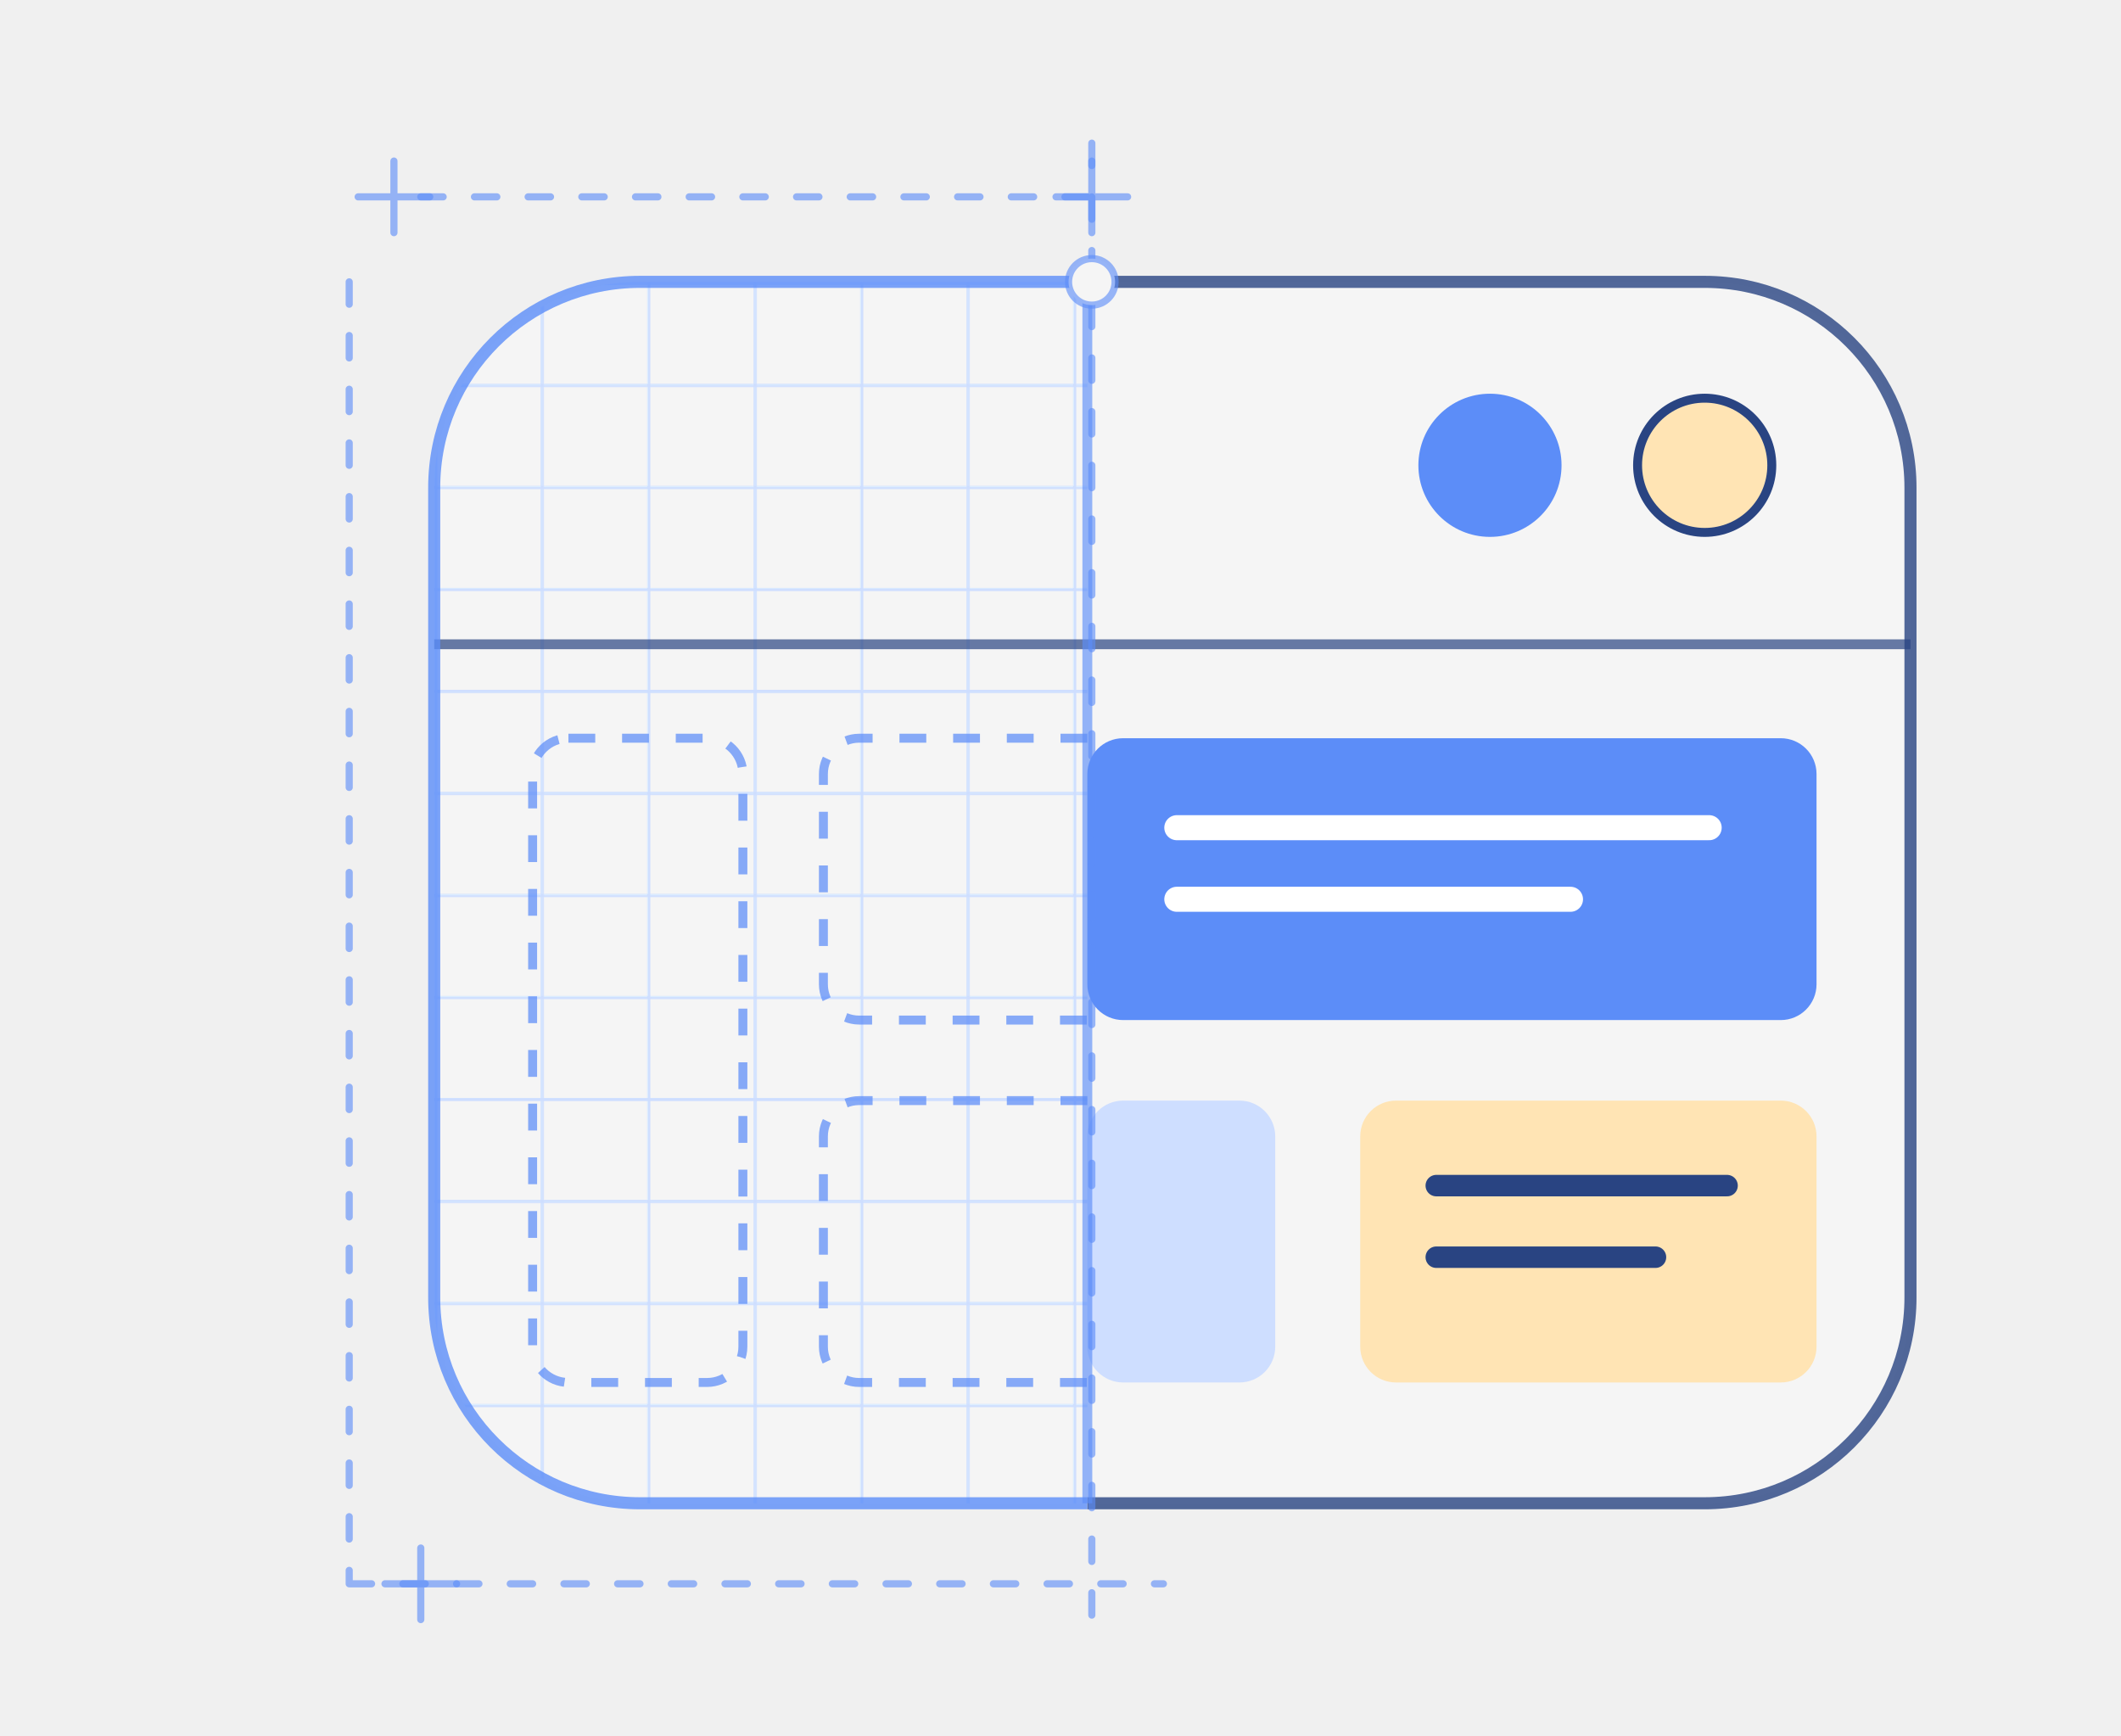
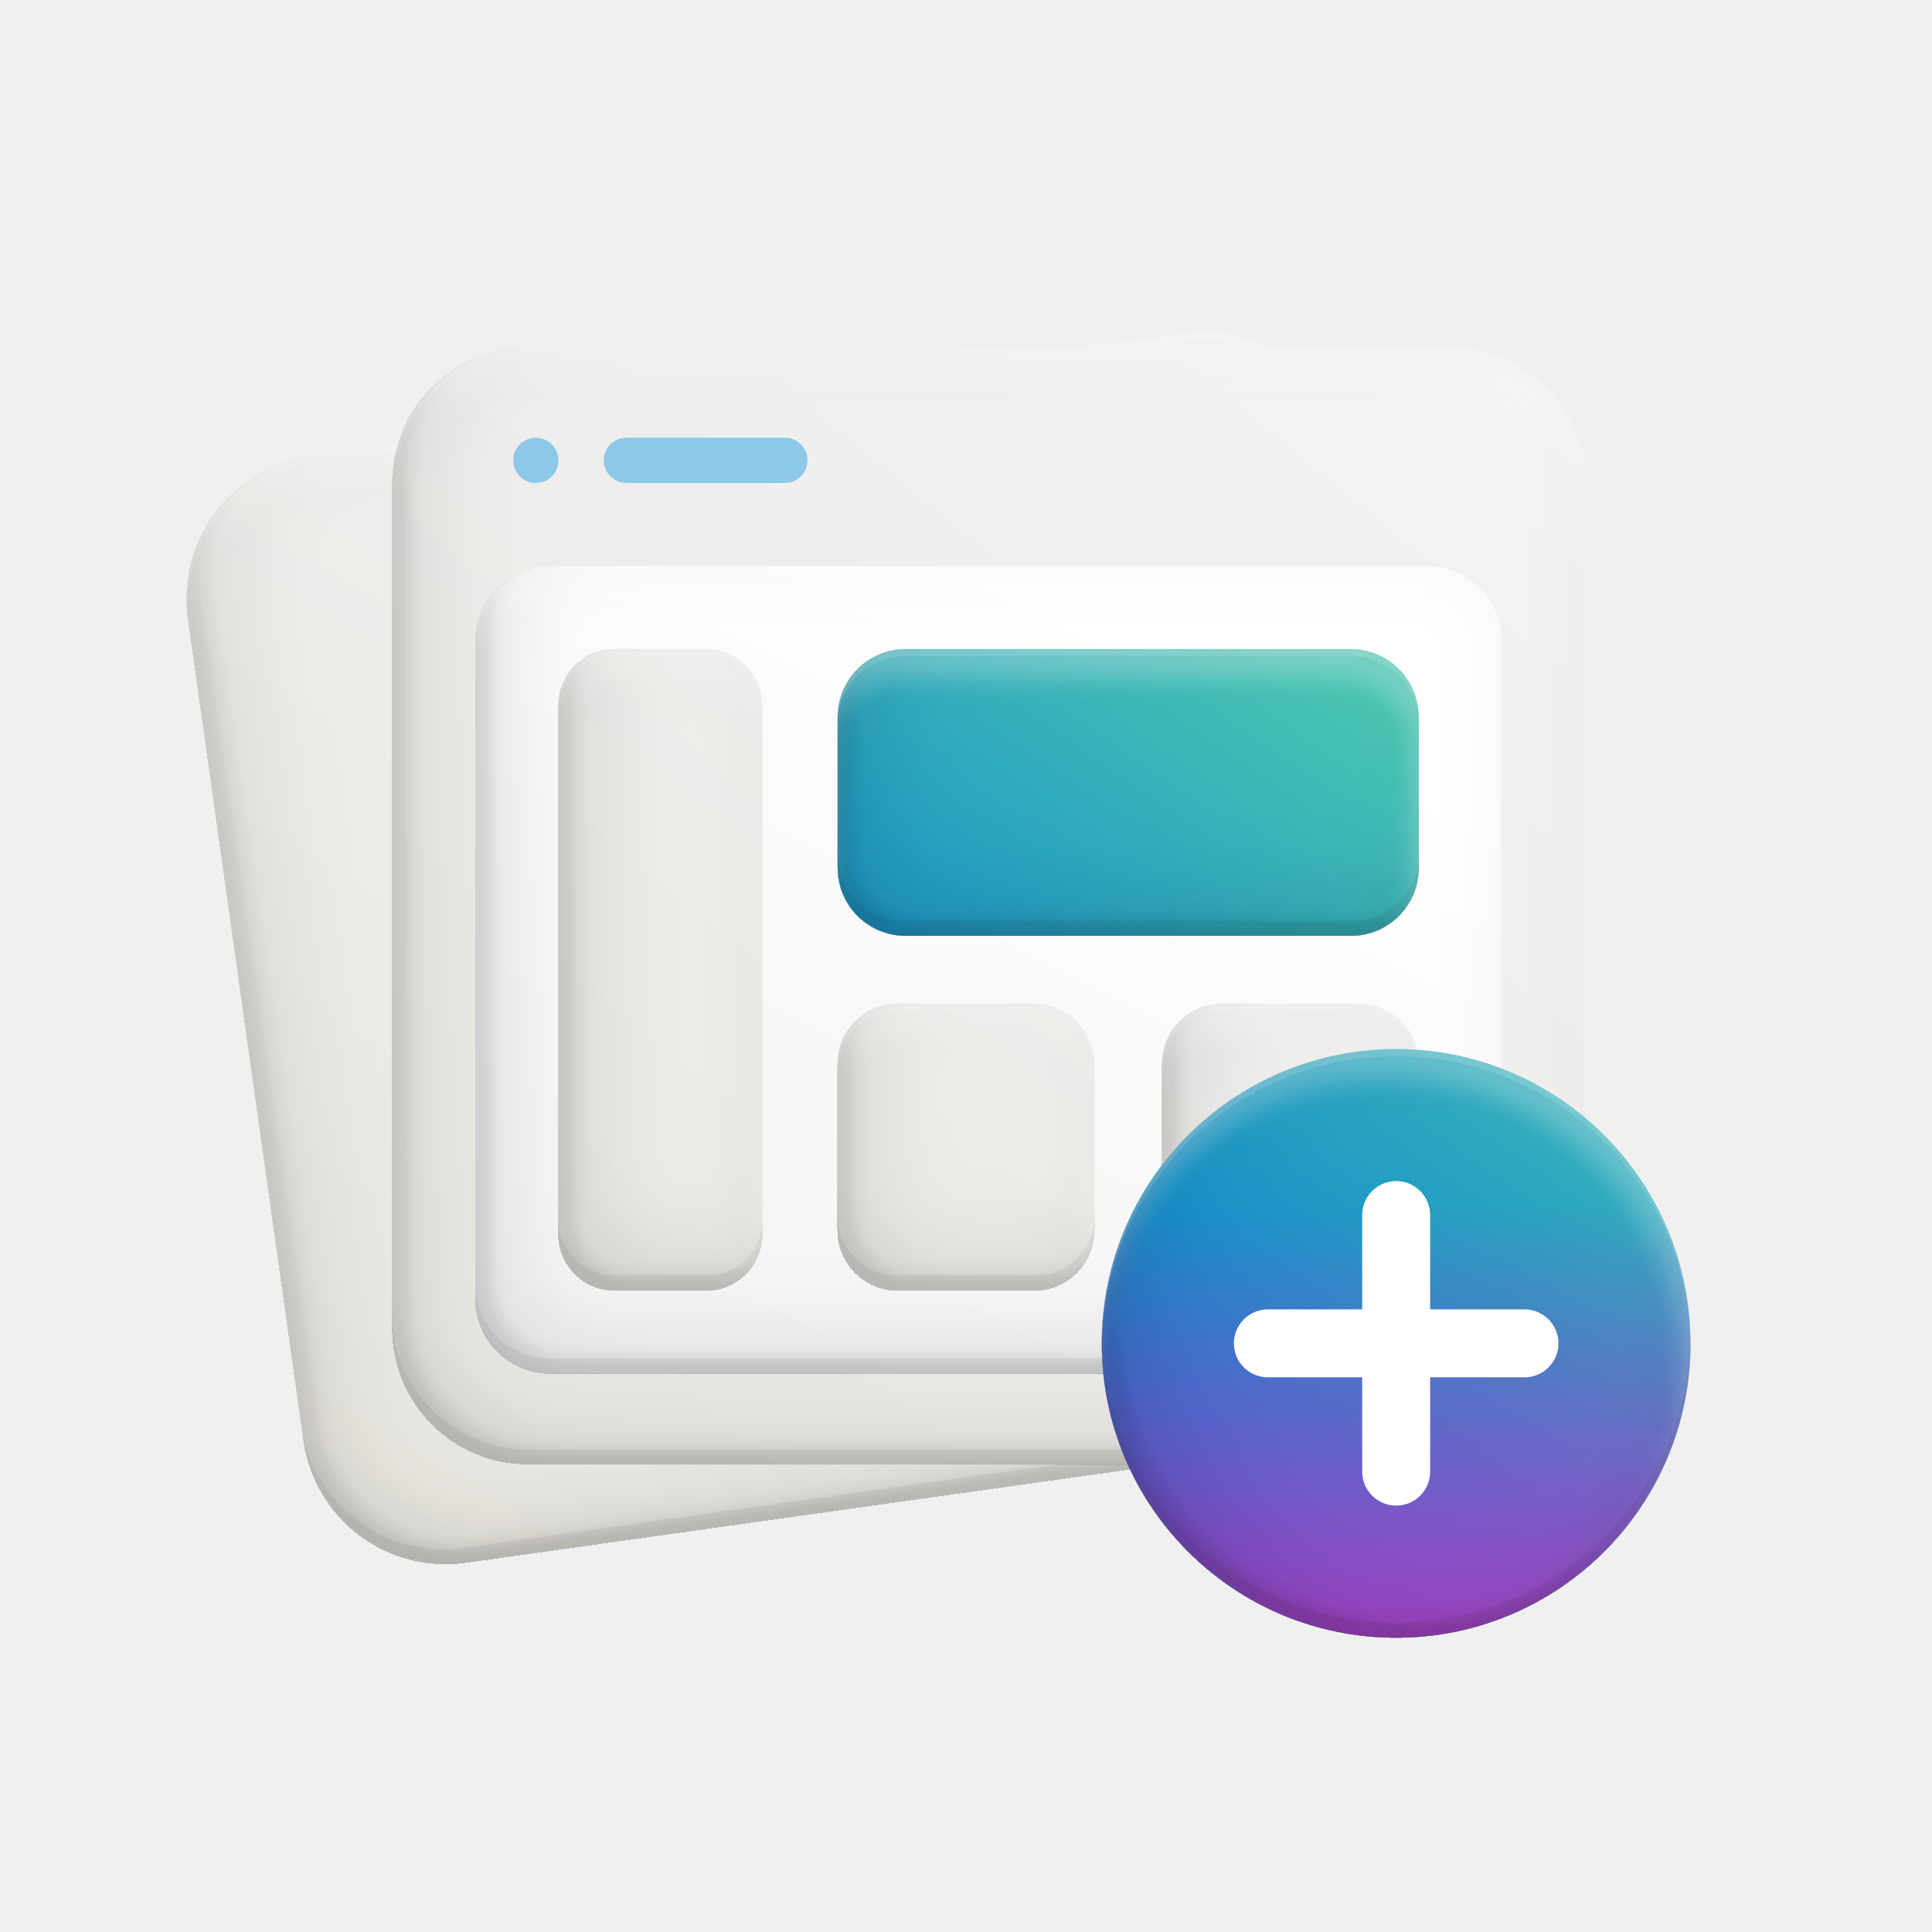
- <svg xmlns="http://www.w3.org/2000/svg" width="512" height="419" viewBox="0 0 237 194" fill="none" role="img" aria-labelledby="selected-create-title selected-create-description">
+ <svg xmlns="http://www.w3.org/2000/svg" width="512" height="512" viewBox="0 0 512 512" fill="none" role="img" aria-labelledby="create-title create-description">
  <defs>
-     <clipPath id="selected-create-window-clip">
-       <rect x="48.5" y="31.5" width="165" height="136.5" rx="23" />
-     </clipPath>
-     <pattern id="selected-create-grid" x="48.5" y="31.5" width="11.9" height="11.4" patternUnits="userSpaceOnUse">
-       <path d="M11.9 0H0V11.4" stroke="#CEDEFF" stroke-width="0.7" />
-     </pattern>
+     <linearGradient id="create-neutral" x1="400" y1="96" x2="126" y2="430" gradientUnits="userSpaceOnUse">
+       <stop stop-color="#F4F3F5" />
+       <stop offset="1" stop-color="#E8E6DF" />
+     </linearGradient>
+     <linearGradient id="create-highlight" x1="270" y1="150" x2="162" y2="366" gradientUnits="userSpaceOnUse">
+       <stop stop-color="white" />
+       <stop offset="1" stop-color="#F4F3F5" />
+     </linearGradient>
+     <linearGradient id="create-azure" x1="560" y1="110" x2="330" y2="446" gradientUnits="userSpaceOnUse">
+       <stop offset="0.421" stop-color="#49C5B1" />
+       <stop offset="0.934" stop-color="#0078D4" />
+     </linearGradient>
+     <linearGradient id="create-violet" x1="320" y1="584" x2="320" y2="320" gradientUnits="userSpaceOnUse">
+       <stop offset="0.499" stop-color="#C03BC4" />
+       <stop offset="1" stop-color="#C03BC4" stop-opacity="0" />
+     </linearGradient>
+     <filter id="create-bevel" x="-15%" y="-15%" width="130%" height="130%" color-interpolation-filters="sRGB">
+       <feFlood flood-opacity="0" result="BackgroundImageFix" />
+       <feBlend mode="normal" in="SourceGraphic" in2="BackgroundImageFix" result="shape" />
+       <feColorMatrix in="SourceAlpha" type="matrix" values="0 0 0 0 0 0 0 0 0 0 0 0 0 0 0 0 0 0 127 0" result="hardAlpha" />
+       <feOffset dx="4" dy="-4" />
+       <feGaussianBlur stdDeviation="2" />
+       <feComposite in2="hardAlpha" operator="arithmetic" k2="-1" k3="1" />
+       <feColorMatrix type="matrix" values="0 0 0 0 0 0 0 0 0 0 0 0 0 0 0 0 0 0 0.1 0" />
+       <feBlend mode="multiply" in2="shape" result="edge" />
+       <feColorMatrix in="SourceAlpha" type="matrix" values="0 0 0 0 0 0 0 0 0 0 0 0 0 0 0 0 0 0 127 0" result="hardAlpha" />
+       <feOffset dx="8" dy="-8" />
+       <feGaussianBlur stdDeviation="12" />
+       <feComposite in2="hardAlpha" operator="arithmetic" k2="-1" k3="1" />
+       <feColorMatrix type="matrix" values="0 0 0 0 0 0 0 0 0 0 0 0 0 0 0 0 0 0 0.1 0" />
+       <feBlend mode="multiply" in2="edge" result="depth" />
+       <feColorMatrix in="SourceAlpha" type="matrix" values="0 0 0 0 0 0 0 0 0 0 0 0 0 0 0 0 0 0 127 0" result="hardAlpha" />
+       <feOffset dx="-2" dy="8" />
+       <feGaussianBlur stdDeviation="3" />
+       <feComposite in2="hardAlpha" operator="arithmetic" k2="-1" k3="1" />
+       <feColorMatrix type="matrix" values="0 0 0 0 1 0 0 0 0 1 0 0 0 0 1 0 0 0 0.25 0" />
+       <feBlend mode="normal" in2="depth" result="highlight" />
+       <feColorMatrix in="SourceAlpha" type="matrix" values="0 0 0 0 0 0 0 0 0 0 0 0 0 0 0 0 0 0 127 0" result="hardAlpha" />
+       <feOffset dy="-4" />
+       <feComposite in2="hardAlpha" operator="arithmetic" k2="-1" k3="1" />
+       <feColorMatrix type="matrix" values="0 0 0 0 0 0 0 0 0 0 0 0 0 0 0 0 0 0 0.05 0" />
+       <feBlend mode="normal" in2="highlight" result="lower-edge" />
+       <feColorMatrix in="SourceAlpha" type="matrix" values="0 0 0 0 0 0 0 0 0 0 0 0 0 0 0 0 0 0 127 0" result="hardAlpha" />
+       <feOffset dy="2" />
+       <feComposite in2="hardAlpha" operator="arithmetic" k2="-1" k3="1" />
+       <feColorMatrix type="matrix" values="0 0 0 0 1 0 0 0 0 1 0 0 0 0 1 0 0 0 0.12 0" />
+       <feBlend mode="normal" in2="lower-edge" />
+     </filter>
  </defs>
-   <g id="window">
-     <rect x="48.5" y="31.5" width="165" height="136.5" rx="23" fill="#F5F5F5" />
-     <g clip-path="url(#selected-create-window-clip)">
-       <rect x="48.5" y="31.5" width="73" height="136.5" fill="url(#selected-create-grid)" />
-       <g id="blueprint-layout" stroke="#5C8DF8" stroke-opacity="0.72" stroke-width="1" stroke-dasharray="3 3">
-         <rect x="59.5" y="82.5" width="23.5" height="72" rx="4" />
-         <path d="M121.5 82.5H96C93.8 82.5 92 84.3 92 86.5V110C92 112.2 93.8 114 96 114H121.5" />
-         <path d="M121.5 123H96C93.8 123 92 124.8 92 127V150.5C92 152.7 93.8 154.5 96 154.5H121.5" />
-       </g>
-       <g id="finished-layout">
-         <rect x="121.5" y="82.5" width="81.5" height="31.5" rx="4" fill="#5C8DF8" />
-         <path d="M131.5 92.5H191M131.5 100.5H175.5" stroke="#FFFFFF" stroke-width="2.8" stroke-linecap="round" />
-         <rect x="121.5" y="123" width="21" height="31.5" rx="4" fill="#CEDEFF" />
-         <rect x="152" y="123" width="51" height="31.5" rx="4" fill="#FFE4B4" />
-         <path d="M160.5 132.5H193M160.5 140.5H185" stroke="#294482" stroke-width="2.4" stroke-linecap="round" />
-       </g>
-       <path d="M48.5 72H213.5" stroke="#294482" stroke-opacity="0.7" stroke-width="1.1" />
+   <g id="template" transform="rotate(-8 242 252)" filter="url(#create-bevel)">
+     <rect x="64" y="100" width="310" height="296" rx="38" fill="url(#create-neutral)" />
+   </g>
+   <g id="subject">
+     <rect x="104" y="92" width="316" height="296" rx="36" fill="url(#create-neutral)" filter="url(#create-bevel)" />
+     <rect x="126" y="150" width="272" height="214" rx="20" fill="url(#create-highlight)" filter="url(#create-bevel)" />
+     <g id="window-chrome" fill="#8DC8E8">
+       <circle cx="142" cy="122" r="6" />
+       <rect x="160" y="116" width="54" height="12" rx="6" />
    </g>
-     <path d="M121.5 31.5H190.5C203.2 31.5 213.5 41.8 213.5 54.5V145C213.5 157.7 203.2 168 190.5 168H121.5" stroke="#294482" stroke-opacity="0.8" stroke-width="1.35" />
-     <path d="M121.5 31.5H71.5C58.8 31.5 48.5 41.8 48.5 54.5V145C48.5 157.7 58.8 168 71.5 168H121.5" stroke="#5C8DF8" stroke-opacity="0.8" stroke-width="1.35" />
-     <path d="M121.5 31.5V168" stroke="#5C8DF8" stroke-opacity="0.65" stroke-width="1.1" />
-     <circle cx="166.5" cy="52" r="8" fill="#5C8DF8" />
-     <circle cx="190.5" cy="52" r="7.5" fill="#FFE4B4" stroke="#294482" stroke-width="1" />
+     <rect x="148" y="172" width="54" height="170" rx="15" fill="url(#create-neutral)" filter="url(#create-bevel)" />
+     <rect x="222" y="172" width="154" height="76" rx="18" fill="url(#create-azure)" filter="url(#create-bevel)" />
+     <rect x="222" y="266" width="68" height="76" rx="16" fill="url(#create-neutral)" filter="url(#create-bevel)" />
+     <rect x="308" y="266" width="68" height="76" rx="16" fill="url(#create-neutral)" filter="url(#create-bevel)" />
  </g>
-   <g id="drafting-guides" stroke="#5C8DF8" stroke-opacity="0.62" stroke-width="0.8" stroke-linecap="round">
-     <path d="M39 31.5V177M47 22H122M122 16V181M39 177H130" stroke-dasharray="2.5 3.5" />
-     <path d="M44 18V26M40 22H48M122 18V26M118 22H126M47 173V181M43 177H51" />
-     <circle cx="122" cy="31.5" r="2.6" fill="#F5F5F5" />
+   <g id="add-control" filter="url(#create-bevel)">
+     <circle cx="370" cy="356" r="78" fill="url(#create-azure)" />
+     <circle cx="370" cy="356" r="78" fill="url(#create-violet)" />
+     <path d="M370 322V390M336 356H404" stroke="white" stroke-width="18" stroke-linecap="round" />
  </g>
</svg>
